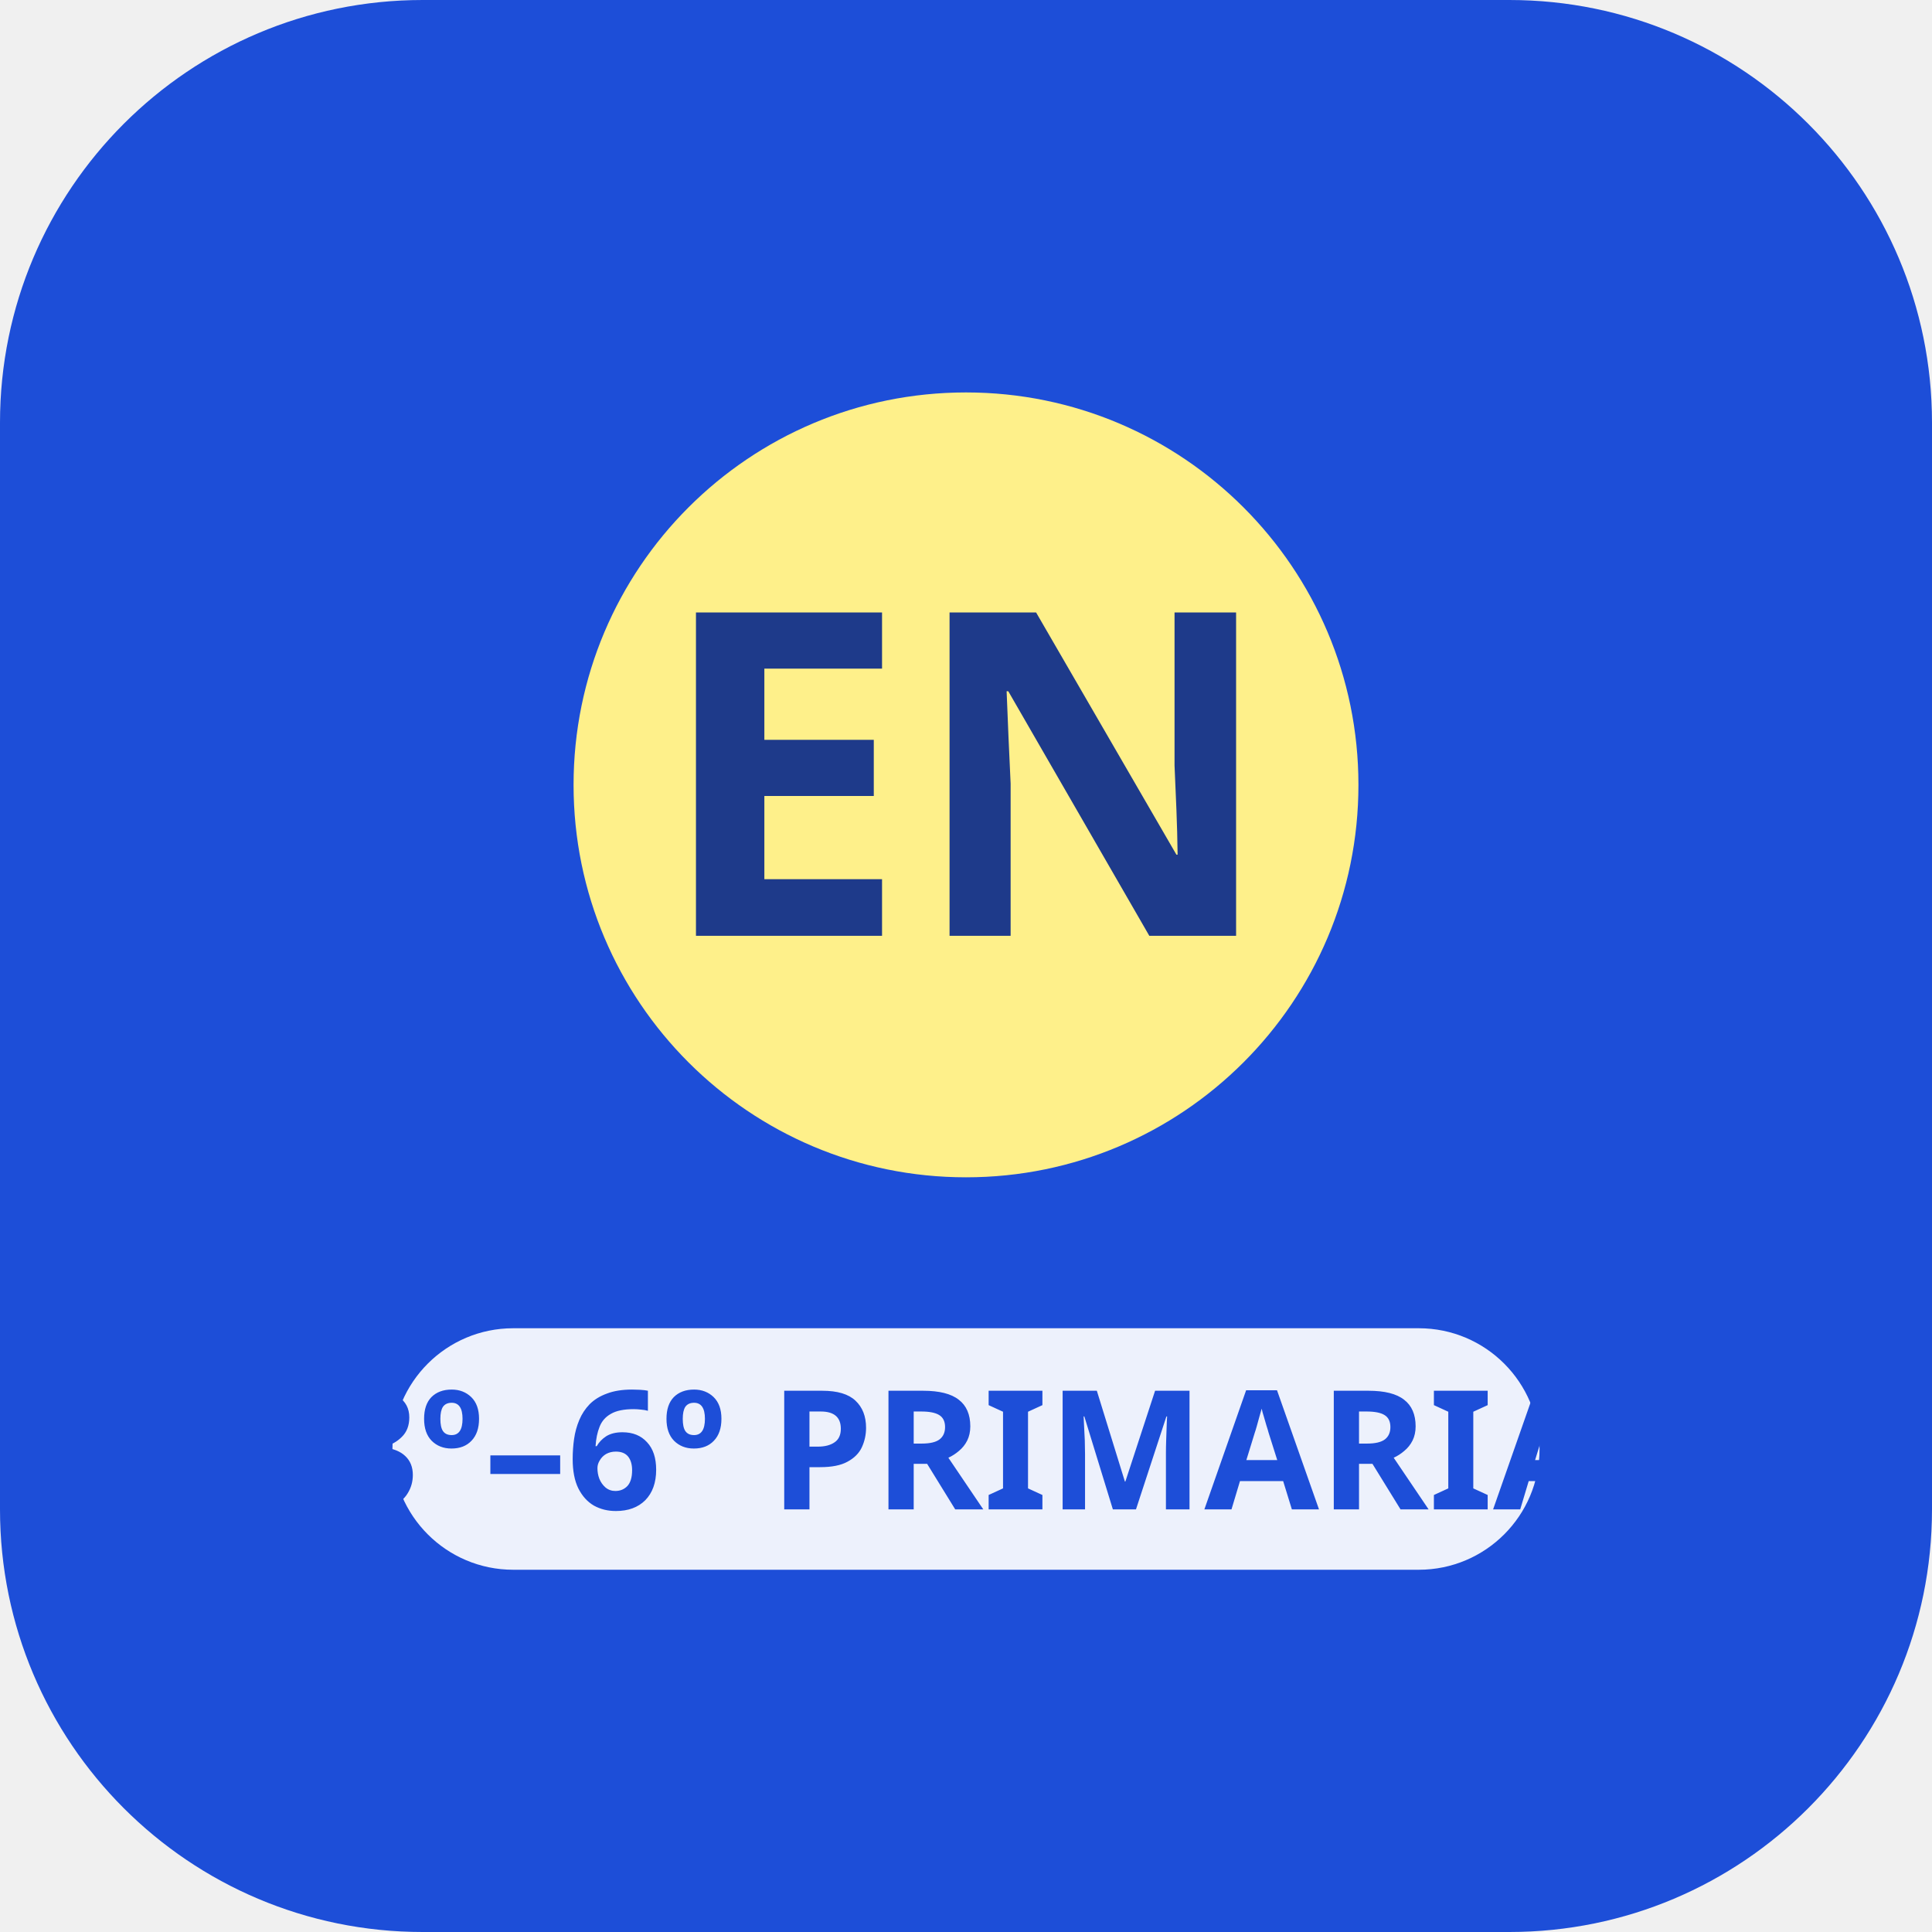
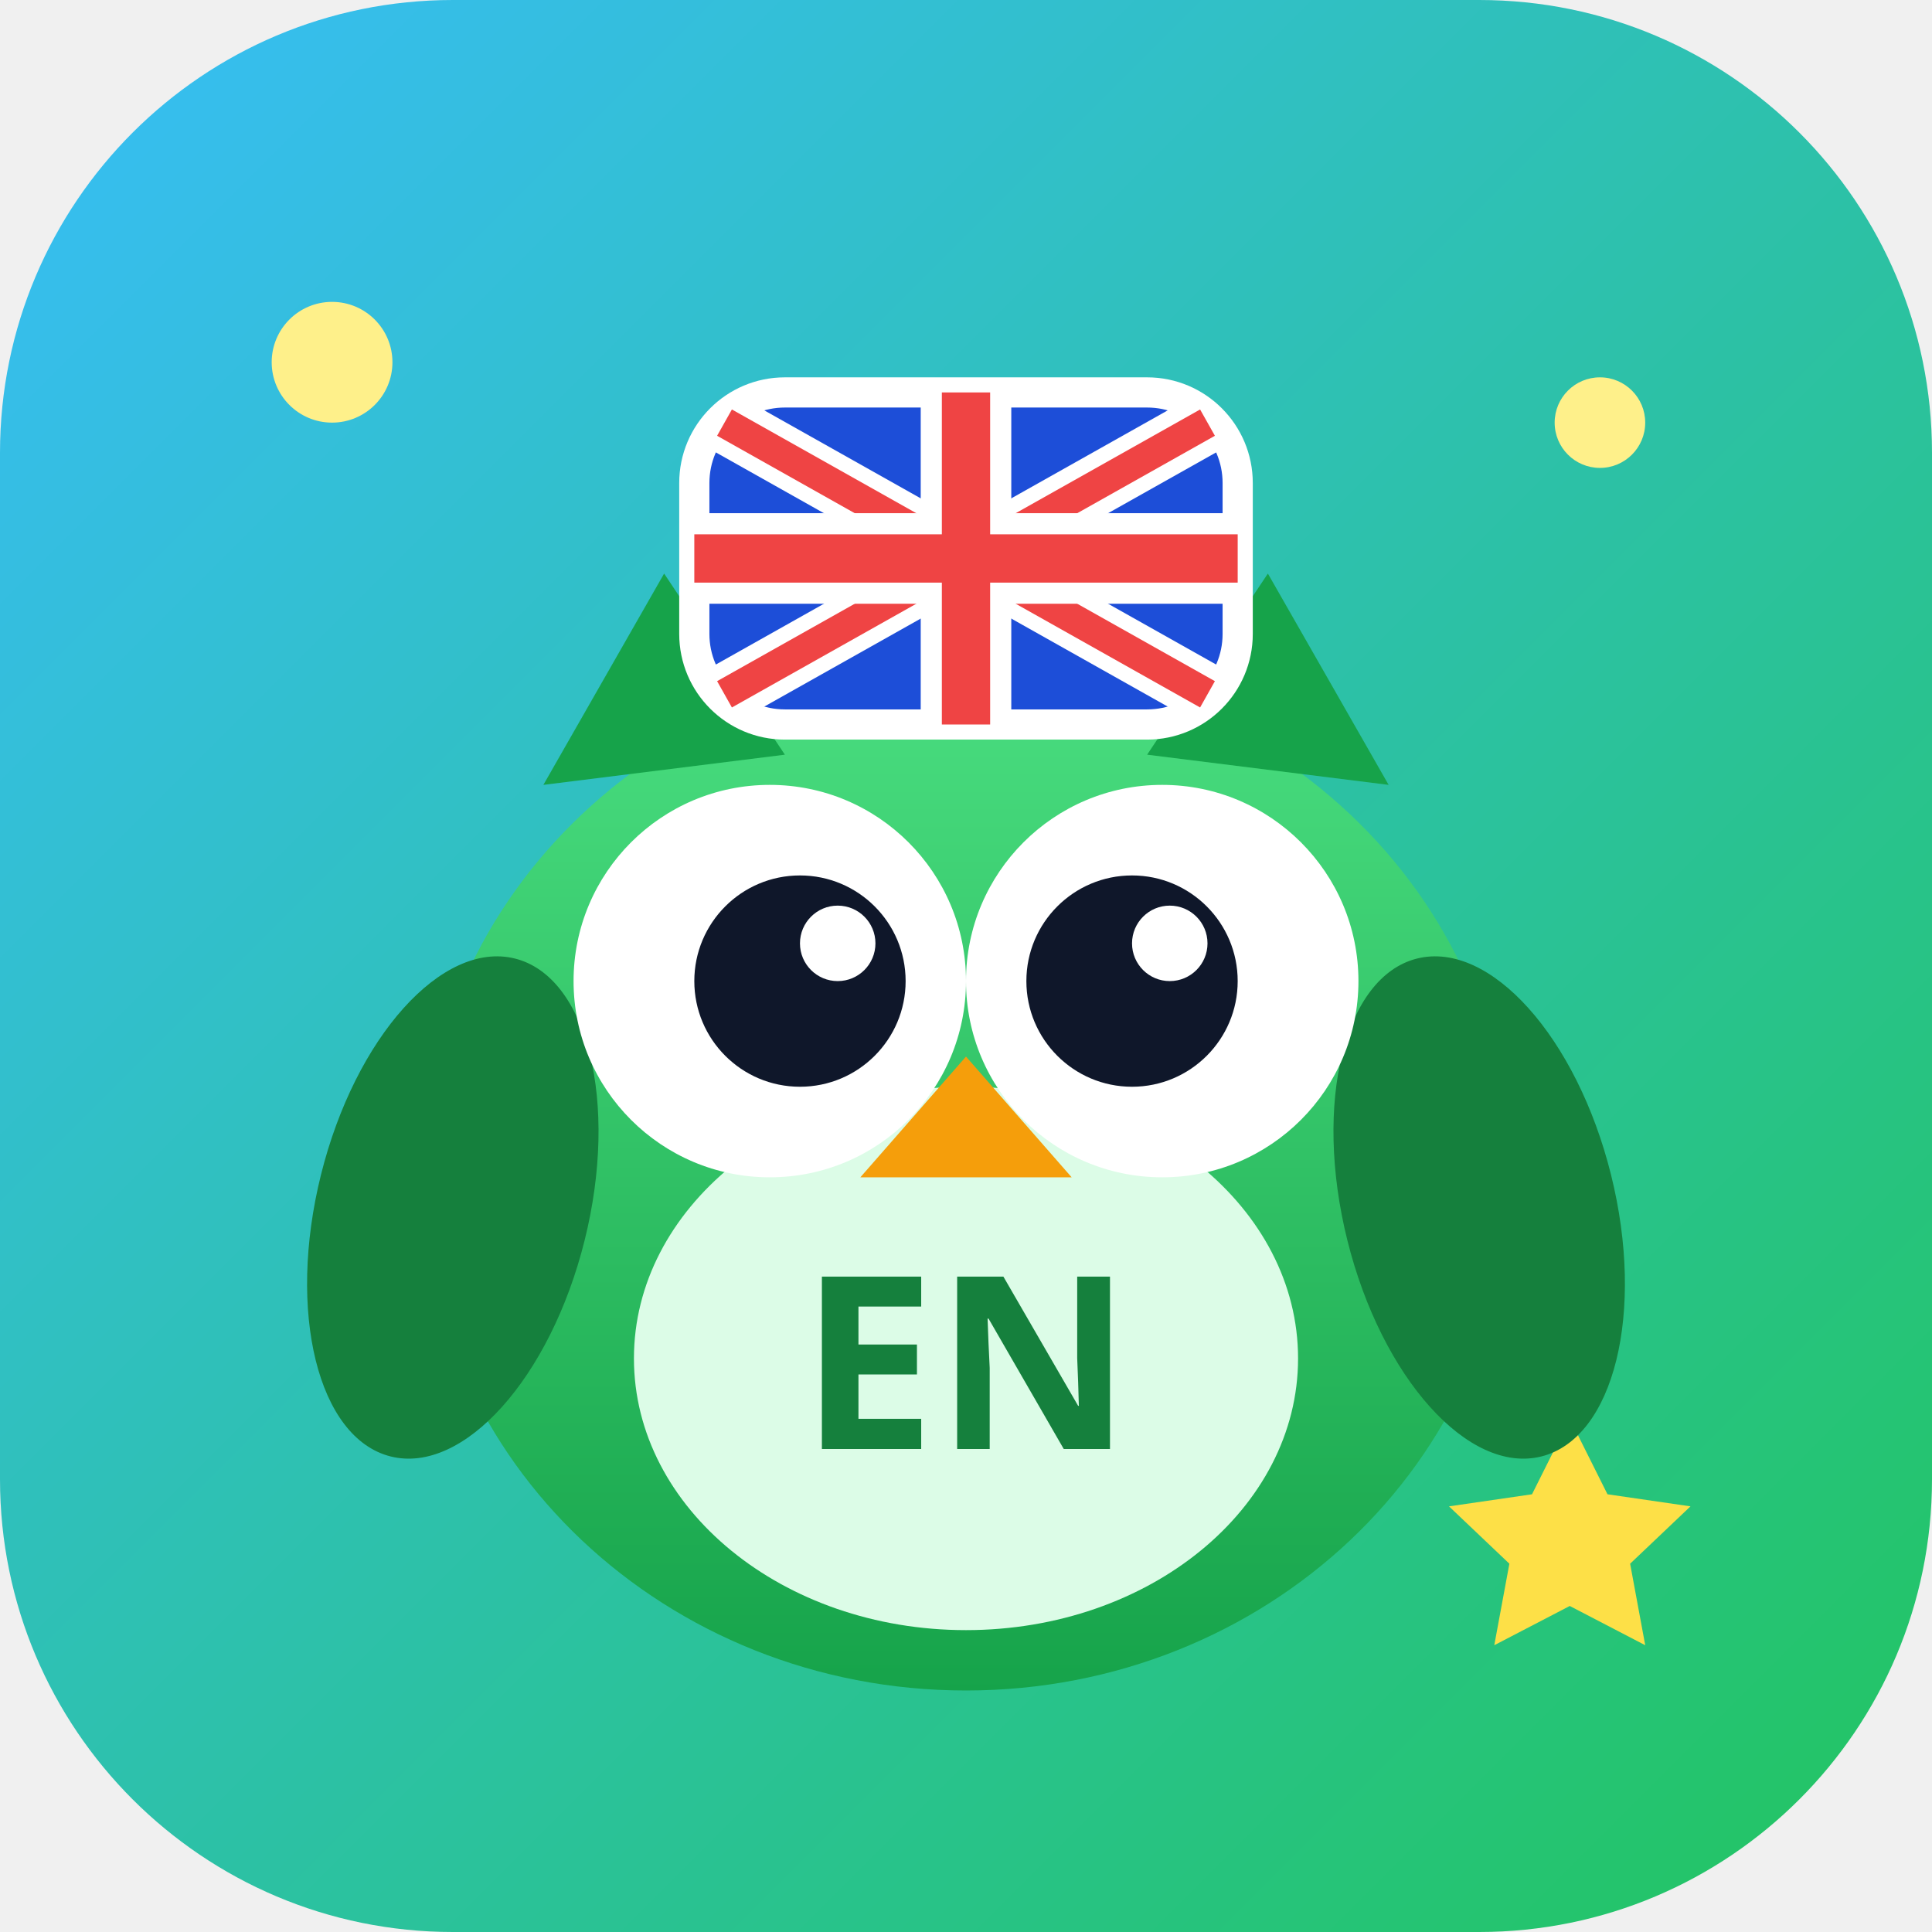
<svg xmlns="http://www.w3.org/2000/svg" viewBox="0 0 128 128">
-   <rect width="128" height="128" rx="28" fill="#1d4ed8" />
-   <circle cx="64" cy="52" r="26" fill="#fef08a" />
-   <text x="64" y="62" font-family="system-ui, sans-serif" font-size="30" font-weight="800" text-anchor="middle" fill="#1e3a8a">EN</text>
-   <rect x="26" y="88" width="76" height="16" rx="8" fill="#ffffff" opacity="0.92" />
-   <text x="64" y="100" font-family="system-ui, sans-serif" font-size="11" font-weight="700" text-anchor="middle" fill="#1d4ed8">3º–6º PRIMARIA</text>
+   <defs>
+     <linearGradient id="bg" x1="0" y1="0" x2="1" y2="1">
+       <stop offset="0%" stop-color="#38bdf8" />
+       <stop offset="100%" stop-color="#22c55e" />
+     </linearGradient>
+     <linearGradient id="owlBody" x1="0" y1="0" x2="0" y2="1">
+       <stop offset="0%" stop-color="#4ade80" />
+       <stop offset="100%" stop-color="#16a34a" />
+     </linearGradient>
+   </defs>
+   <rect width="128" height="128" rx="30" fill="url(#bg)" />
+   <circle cx="22" cy="24" r="4" fill="#fef08a" />
+   <circle cx="106" cy="28" r="3" fill="#fef08a" />
+   <path d="M104 94 l2.5 5 5.5 0.8 -4 3.8 1 5.4 -5 -2.6 -5 2.6 1 -5.4 -4 -3.8 5.5 -0.8z" fill="#fde047" />
+   <ellipse cx="64" cy="78" rx="36" ry="34" fill="url(#owlBody)" />
+   <ellipse cx="64" cy="90" rx="22" ry="18" fill="#dcfce7" />
+   <ellipse cx="30" cy="80" rx="9" ry="17" transform="rotate(14 30 80)" fill="#15803d" />
+   <ellipse cx="98" cy="80" rx="9" ry="17" transform="rotate(-14 98 80)" fill="#15803d" />
+   <polygon points="36,52 44,38 52,50" fill="#16a34a" />
+   <polygon points="92,52 84,38 76,50" fill="#16a34a" />
+   <circle cx="51" cy="65" r="13" fill="#ffffff" />
+   <circle cx="77" cy="65" r="13" fill="#ffffff" />
+   <circle cx="53" cy="65" r="7" fill="#0f172a" />
+   <circle cx="75" cy="65" r="7" fill="#0f172a" />
+   <circle cx="55.5" cy="62.5" r="2.5" fill="#ffffff" />
+   <circle cx="77.5" cy="62.5" r="2.5" fill="#ffffff" />
+   <polygon points="64,70 57,78 71,78" fill="#f59e0b" />
+   <g transform="translate(46, 20)">
+     <rect x="0" y="6" width="36" height="22" rx="6" fill="#1d4ed8" stroke="#ffffff" stroke-width="2" />
+     <path d="M2 8 L34 26 M34 8 L2 26" stroke="#ffffff" stroke-width="4" />
+     <path d="M2 8 L34 26 M34 8 L2 26" stroke="#ef4444" stroke-width="2" />
+     <path d="M18 6 V28 M0 17 H36" stroke="#ffffff" stroke-width="6" />
+     <path d="M18 6 V28 M0 17 H36" stroke="#ef4444" stroke-width="3.2" />
+   </g>
+   <text x="64" y="96" font-family="ui-rounded, system-ui, sans-serif" font-size="16" font-weight="900" text-anchor="middle" fill="#15803d">EN</text>
</svg>
